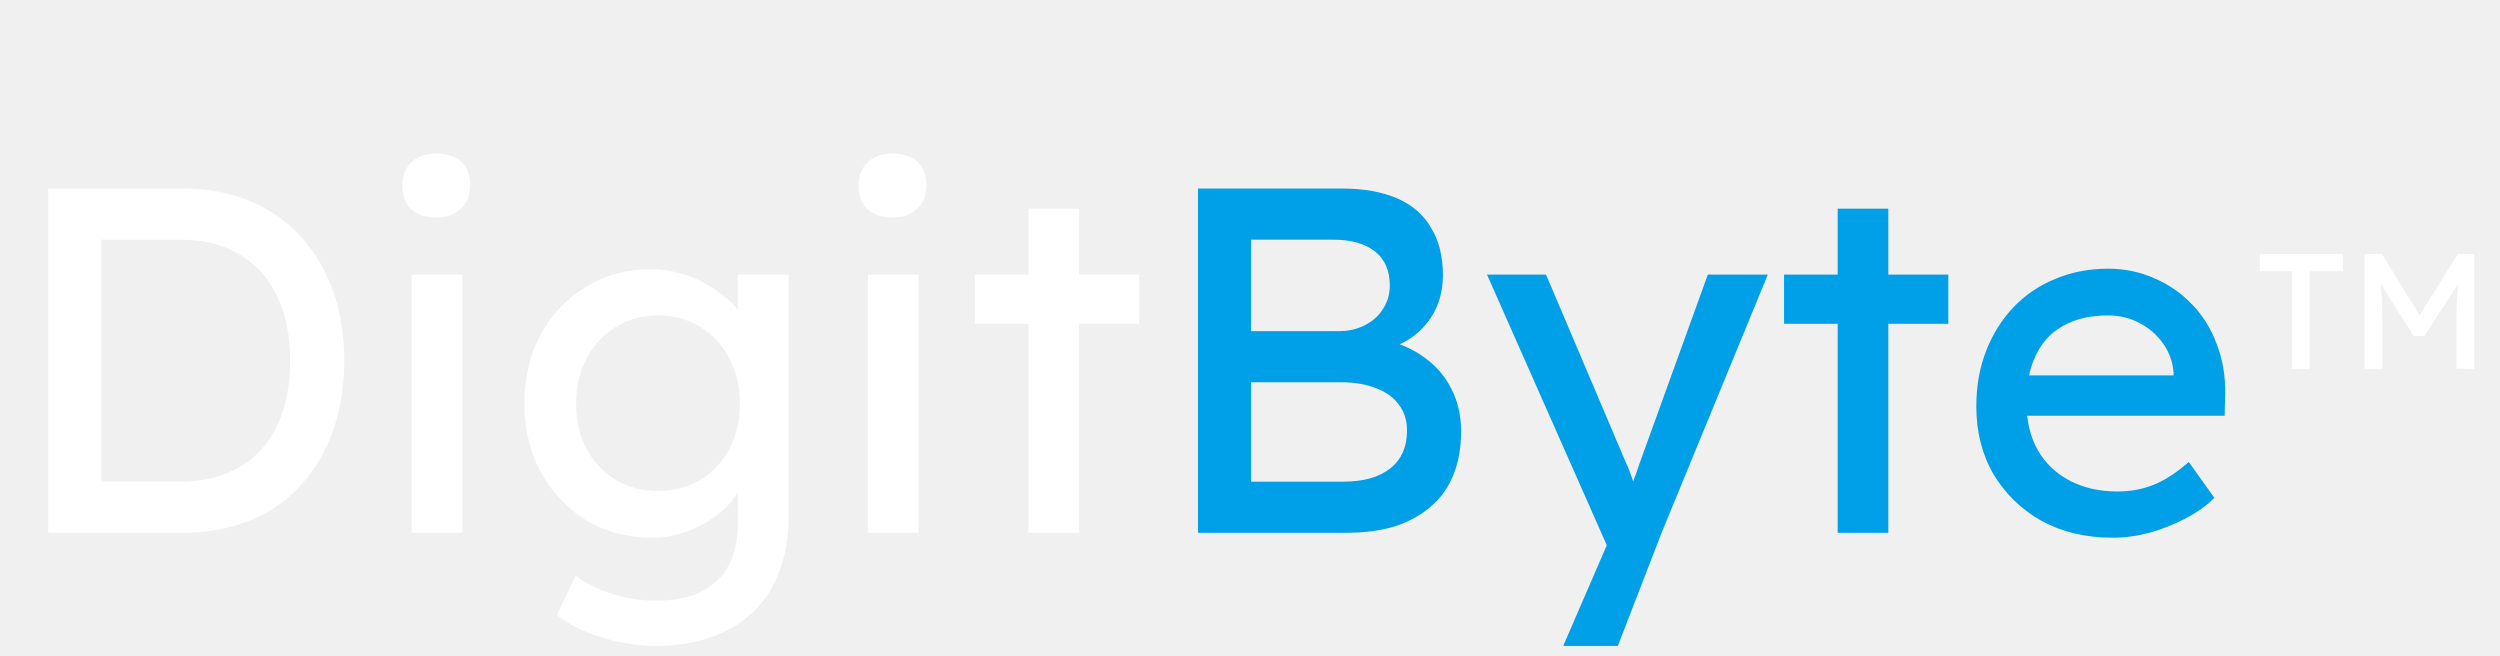
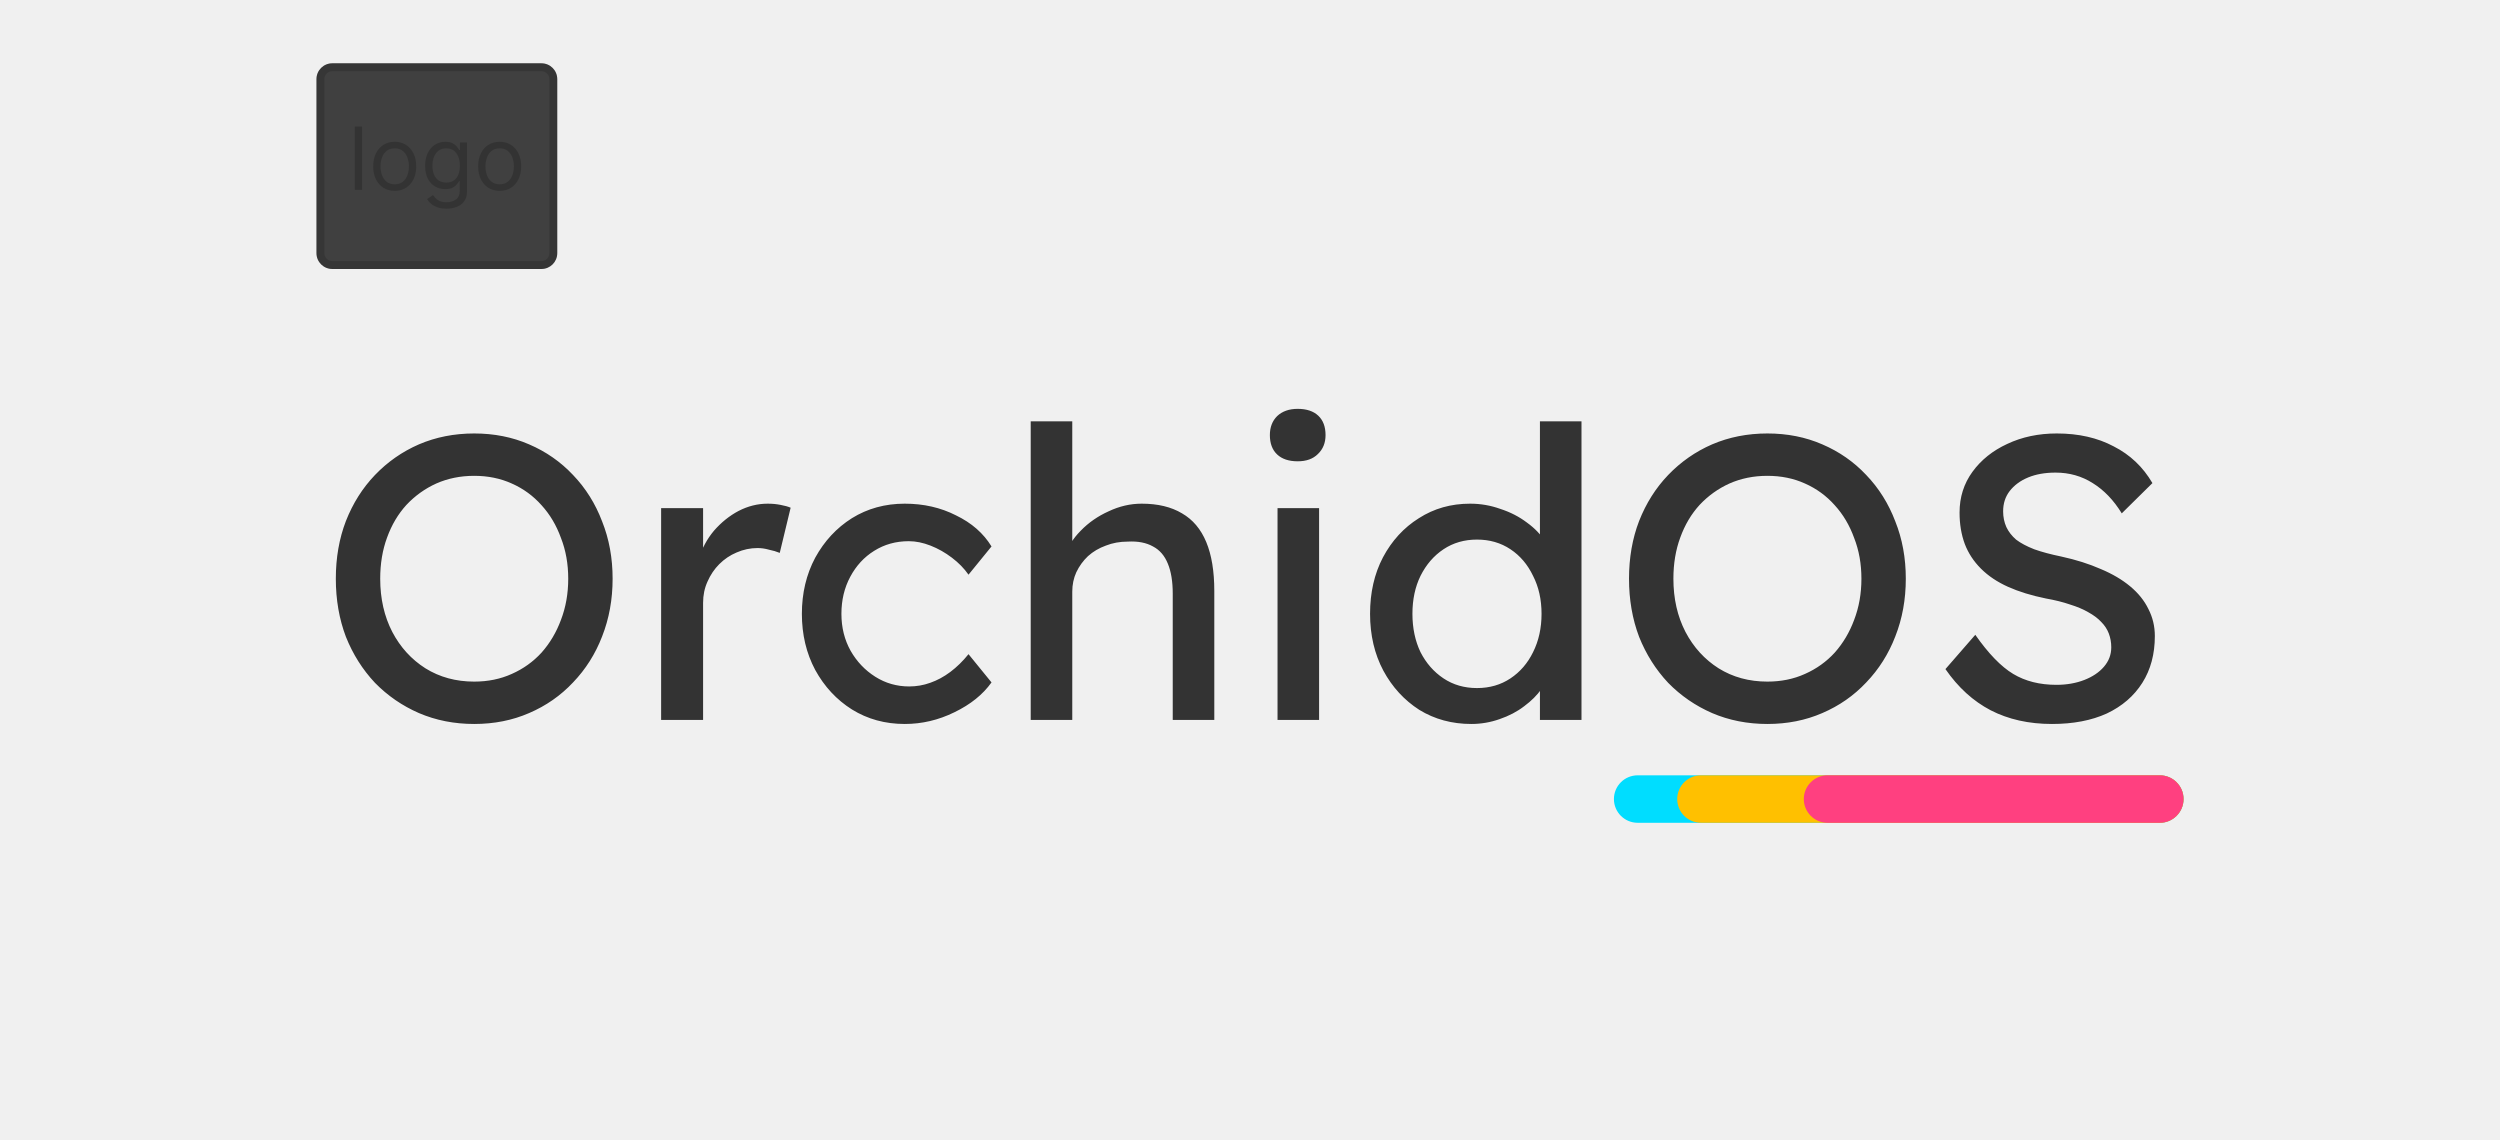
- <svg xmlns="http://www.w3.org/2000/svg" width="61" height="16" viewBox="0 0 61 16" fill="none">
-   <g clip-path="url(#clip0_30_6)">
-     <path d="M1.176 13V4.6H4.464C5.064 4.6 5.604 4.7 6.084 4.9C6.572 5.1 6.988 5.388 7.332 5.764C7.676 6.14 7.94 6.584 8.124 7.096C8.308 7.608 8.4 8.176 8.4 8.8C8.4 9.424 8.308 9.996 8.124 10.516C7.94 11.028 7.676 11.472 7.332 11.848C6.996 12.216 6.584 12.5 6.096 12.7C5.608 12.9 5.064 13 4.464 13H1.176ZM2.472 11.884L2.436 11.752H4.404C4.828 11.752 5.204 11.684 5.532 11.548C5.868 11.412 6.148 11.22 6.372 10.972C6.604 10.716 6.78 10.404 6.9 10.036C7.02 9.668 7.08 9.256 7.08 8.8C7.08 8.344 7.02 7.936 6.9 7.576C6.78 7.208 6.604 6.896 6.372 6.64C6.14 6.384 5.86 6.188 5.532 6.052C5.204 5.916 4.828 5.848 4.404 5.848H2.4L2.472 5.74V11.884ZM10.045 13V6.7H11.281V13H10.045ZM10.645 5.308C10.381 5.308 10.177 5.24 10.033 5.104C9.889 4.968 9.817 4.776 9.817 4.528C9.817 4.296 9.889 4.108 10.033 3.964C10.185 3.82 10.389 3.748 10.645 3.748C10.909 3.748 11.113 3.816 11.257 3.952C11.401 4.088 11.473 4.28 11.473 4.528C11.473 4.76 11.397 4.948 11.245 5.092C11.101 5.236 10.901 5.308 10.645 5.308ZM16 15.76C15.552 15.76 15.104 15.688 14.656 15.544C14.216 15.408 13.86 15.228 13.588 15.004L14.044 14.044C14.284 14.228 14.58 14.376 14.932 14.488C15.292 14.6 15.648 14.656 16 14.656C16.44 14.656 16.808 14.584 17.104 14.44C17.4 14.296 17.624 14.084 17.776 13.804C17.928 13.524 18.004 13.176 18.004 12.76V11.548L18.136 11.632C18.096 11.88 17.964 12.12 17.74 12.352C17.524 12.576 17.252 12.76 16.924 12.904C16.596 13.048 16.26 13.12 15.916 13.12C15.316 13.12 14.78 12.98 14.308 12.7C13.844 12.412 13.476 12.024 13.204 11.536C12.932 11.04 12.796 10.476 12.796 9.844C12.796 9.212 12.928 8.652 13.192 8.164C13.464 7.668 13.832 7.28 14.296 7C14.768 6.712 15.296 6.568 15.88 6.568C16.12 6.568 16.352 6.6 16.576 6.664C16.8 6.72 17.008 6.804 17.2 6.916C17.392 7.02 17.564 7.136 17.716 7.264C17.868 7.392 17.992 7.528 18.088 7.672C18.184 7.816 18.244 7.952 18.268 8.08L18.004 8.176V6.7H19.24V12.616C19.24 13.12 19.164 13.564 19.012 13.948C18.868 14.34 18.656 14.668 18.376 14.932C18.096 15.204 17.756 15.408 17.356 15.544C16.956 15.688 16.504 15.76 16 15.76ZM16.048 11.98C16.44 11.98 16.788 11.888 17.092 11.704C17.396 11.52 17.632 11.268 17.8 10.948C17.968 10.628 18.052 10.26 18.052 9.844C18.052 9.428 17.964 9.06 17.788 8.74C17.62 8.412 17.384 8.156 17.08 7.972C16.784 7.788 16.44 7.696 16.048 7.696C15.664 7.696 15.32 7.792 15.016 7.984C14.72 8.168 14.484 8.424 14.308 8.752C14.14 9.072 14.056 9.436 14.056 9.844C14.056 10.252 14.14 10.62 14.308 10.948C14.484 11.268 14.72 11.52 15.016 11.704C15.32 11.888 15.664 11.98 16.048 11.98ZM21.177 13V6.7H22.413V13H21.177ZM21.777 5.308C21.513 5.308 21.309 5.24 21.165 5.104C21.021 4.968 20.949 4.776 20.949 4.528C20.949 4.296 21.021 4.108 21.165 3.964C21.317 3.82 21.521 3.748 21.777 3.748C22.041 3.748 22.245 3.816 22.389 3.952C22.533 4.088 22.605 4.28 22.605 4.528C22.605 4.76 22.529 4.948 22.377 5.092C22.233 5.236 22.033 5.308 21.777 5.308ZM25.093 13V5.092H26.329V13H25.093ZM23.785 7.9V6.7H27.793V7.9H23.785Z" fill="white" />
-     <path d="M29.231 13V4.6H32.735C33.271 4.6 33.723 4.68 34.091 4.84C34.459 5 34.735 5.24 34.919 5.56C35.111 5.872 35.207 6.256 35.207 6.712C35.207 7.168 35.079 7.556 34.823 7.876C34.575 8.196 34.227 8.416 33.779 8.536V8.296C34.155 8.376 34.483 8.52 34.763 8.728C35.043 8.928 35.259 9.18 35.411 9.484C35.571 9.788 35.651 10.136 35.651 10.528C35.651 10.928 35.587 11.284 35.459 11.596C35.339 11.9 35.155 12.156 34.907 12.364C34.667 12.572 34.375 12.732 34.031 12.844C33.687 12.948 33.295 13 32.855 13H29.231ZM30.527 11.752H32.783C33.271 11.752 33.651 11.644 33.923 11.428C34.195 11.212 34.331 10.904 34.331 10.504C34.331 10.256 34.263 10.044 34.127 9.868C33.999 9.692 33.815 9.56 33.575 9.472C33.335 9.376 33.051 9.328 32.723 9.328H30.527V11.752ZM30.527 8.08H32.663C32.903 8.08 33.115 8.032 33.299 7.936C33.491 7.84 33.639 7.708 33.743 7.54C33.855 7.372 33.911 7.18 33.911 6.964C33.911 6.604 33.791 6.328 33.551 6.136C33.311 5.944 32.967 5.848 32.519 5.848H30.527V8.08ZM38.143 15.76L39.415 12.82L39.427 13.804L36.283 6.7H37.723L39.691 11.332C39.731 11.412 39.779 11.536 39.835 11.704C39.891 11.864 39.939 12.024 39.979 12.184L39.667 12.256C39.731 12.088 39.791 11.92 39.847 11.752C39.911 11.584 39.971 11.416 40.027 11.248L41.671 6.7H43.135L40.543 13L39.475 15.76H38.143ZM44.839 13V5.092H46.075V13H44.839ZM43.531 7.9V6.7H47.539V7.9H43.531ZM51.546 13.12C50.898 13.12 50.322 12.984 49.818 12.712C49.322 12.432 48.93 12.052 48.642 11.572C48.362 11.092 48.222 10.54 48.222 9.916C48.222 9.42 48.302 8.968 48.462 8.56C48.622 8.152 48.842 7.8 49.122 7.504C49.41 7.2 49.75 6.968 50.142 6.808C50.542 6.64 50.974 6.556 51.438 6.556C51.846 6.556 52.226 6.636 52.578 6.796C52.93 6.948 53.234 7.16 53.49 7.432C53.754 7.704 53.954 8.028 54.09 8.404C54.234 8.772 54.302 9.176 54.294 9.616L54.282 10.144H49.134L48.858 9.16H53.214L53.034 9.364V9.076C53.01 8.812 52.922 8.576 52.77 8.368C52.618 8.16 52.426 7.996 52.194 7.876C51.962 7.756 51.71 7.696 51.438 7.696C51.006 7.696 50.642 7.78 50.346 7.948C50.05 8.108 49.826 8.348 49.674 8.668C49.522 8.98 49.446 9.368 49.446 9.832C49.446 10.272 49.538 10.656 49.722 10.984C49.906 11.304 50.166 11.552 50.502 11.728C50.838 11.904 51.226 11.992 51.666 11.992C51.978 11.992 52.266 11.94 52.53 11.836C52.802 11.732 53.094 11.544 53.406 11.272L54.03 12.148C53.838 12.34 53.602 12.508 53.322 12.652C53.05 12.796 52.758 12.912 52.446 13C52.142 13.08 51.842 13.12 51.546 13.12Z" fill="#00A0E8" />
-     <path d="M55.924 9V6.616H55.14V6.2H57.164V6.616H56.356V9H55.924ZM57.697 9V6.2H58.121L59.141 7.86L58.937 7.856L59.969 6.2H60.369V9H59.937V7.852C59.937 7.612 59.942 7.396 59.953 7.204C59.966 7.012 59.987 6.821 60.017 6.632L60.073 6.78L59.157 8.196H58.893L58.005 6.796L58.049 6.632C58.078 6.811 58.098 6.995 58.109 7.184C58.122 7.371 58.129 7.593 58.129 7.852V9H57.697Z" fill="white" />
-   </g>
-   <defs>
-     <clipPath id="clip0_30_6">
-       <rect width="61" height="16" fill="white" />
-     </clipPath>
-   </defs>
+ <svg xmlns="http://www.w3.org/2000/svg" width="316" height="144" viewBox="0 0 316 144" fill="none">
+   <path d="M59.941 91.51C57.425 91.51 55.096 91.051 52.954 90.133C50.846 89.215 48.993 87.94 47.395 86.308C45.831 84.642 44.607 82.704 43.723 80.494C42.873 78.25 42.448 75.802 42.448 73.15C42.448 70.498 42.873 68.067 43.723 65.857C44.607 63.613 45.831 61.675 47.395 60.043C48.993 58.377 50.846 57.085 52.954 56.167C55.096 55.249 57.425 54.79 59.941 54.79C62.457 54.79 64.769 55.249 66.877 56.167C69.019 57.085 70.872 58.377 72.436 60.043C74.034 61.709 75.258 63.664 76.108 65.908C76.992 68.118 77.434 70.532 77.434 73.15C77.434 75.768 76.992 78.199 76.108 80.443C75.258 82.653 74.034 84.591 72.436 86.257C70.872 87.923 69.019 89.215 66.877 90.133C64.769 91.051 62.457 91.51 59.941 91.51ZM59.941 86.155C61.675 86.155 63.256 85.832 64.684 85.186C66.146 84.54 67.404 83.639 68.458 82.483C69.512 81.293 70.328 79.916 70.906 78.352C71.518 76.754 71.824 75.02 71.824 73.15C71.824 71.28 71.518 69.563 70.906 67.999C70.328 66.401 69.512 65.024 68.458 63.868C67.404 62.678 66.146 61.76 64.684 61.114C63.256 60.468 61.675 60.145 59.941 60.145C58.207 60.145 56.609 60.468 55.147 61.114C53.719 61.76 52.461 62.661 51.373 63.817C50.319 64.973 49.503 66.35 48.925 67.948C48.347 69.512 48.058 71.246 48.058 73.15C48.058 75.666 48.568 77.91 49.588 79.882C50.608 81.82 52.002 83.35 53.77 84.472C55.572 85.594 57.629 86.155 59.941 86.155ZM83.566 91V64.225H88.87V72.64L88.36 70.6C88.734 69.308 89.363 68.135 90.247 67.081C91.165 66.027 92.202 65.194 93.358 64.582C94.548 63.97 95.772 63.664 97.03 63.664C97.608 63.664 98.152 63.715 98.662 63.817C99.206 63.919 99.631 64.038 99.937 64.174L98.56 69.886C98.152 69.716 97.693 69.58 97.183 69.478C96.707 69.342 96.231 69.274 95.755 69.274C94.837 69.274 93.953 69.461 93.103 69.835C92.287 70.175 91.556 70.668 90.91 71.314C90.298 71.926 89.805 72.657 89.431 73.507C89.057 74.323 88.87 75.224 88.87 76.21V91H83.566ZM114.362 91.51C111.88 91.51 109.653 90.898 107.681 89.674C105.743 88.45 104.196 86.784 103.04 84.676C101.918 82.568 101.357 80.205 101.357 77.587C101.357 74.969 101.918 72.606 103.04 70.498C104.196 68.39 105.743 66.724 107.681 65.5C109.653 64.276 111.88 63.664 114.362 63.664C116.742 63.664 118.901 64.157 120.839 65.143C122.811 66.095 124.307 67.404 125.327 69.07L122.42 72.64C121.876 71.858 121.179 71.144 120.329 70.498C119.479 69.852 118.578 69.342 117.626 68.968C116.674 68.594 115.756 68.407 114.872 68.407C113.24 68.407 111.778 68.815 110.486 69.631C109.228 70.413 108.225 71.501 107.477 72.895C106.729 74.289 106.355 75.853 106.355 77.587C106.355 79.321 106.746 80.885 107.528 82.279C108.31 83.639 109.347 84.727 110.639 85.543C111.931 86.359 113.359 86.767 114.923 86.767C115.841 86.767 116.725 86.614 117.575 86.308C118.459 86.002 119.309 85.543 120.125 84.931C120.941 84.319 121.706 83.571 122.42 82.687L125.327 86.257C124.239 87.787 122.675 89.045 120.635 90.031C118.629 91.017 116.538 91.51 114.362 91.51ZM130.282 91V53.26H135.535V69.733L134.617 70.345C134.957 69.155 135.62 68.067 136.606 67.081C137.592 66.061 138.765 65.245 140.125 64.633C141.485 63.987 142.879 63.664 144.307 63.664C146.347 63.664 148.047 64.072 149.407 64.888C150.767 65.67 151.787 66.877 152.467 68.509C153.147 70.141 153.487 72.198 153.487 74.68V91H148.234V75.037C148.234 73.507 148.03 72.249 147.622 71.263C147.214 70.243 146.585 69.512 145.735 69.07C144.885 68.594 143.831 68.39 142.573 68.458C141.553 68.458 140.618 68.628 139.768 68.968C138.918 69.274 138.17 69.716 137.524 70.294C136.912 70.872 136.419 71.552 136.045 72.334C135.705 73.082 135.535 73.898 135.535 74.782V91H132.934C132.492 91 132.05 91 131.608 91C131.166 91 130.724 91 130.282 91ZM161.48 91V64.225H166.733V91H161.48ZM164.03 58.309C162.908 58.309 162.041 58.02 161.429 57.442C160.817 56.864 160.511 56.048 160.511 54.994C160.511 54.008 160.817 53.209 161.429 52.597C162.075 51.985 162.942 51.679 164.03 51.679C165.152 51.679 166.019 51.968 166.631 52.546C167.243 53.124 167.549 53.94 167.549 54.994C167.549 55.98 167.226 56.779 166.58 57.391C165.968 58.003 165.118 58.309 164.03 58.309ZM185.977 91.51C183.529 91.51 181.336 90.915 179.398 89.725C177.494 88.501 175.981 86.852 174.859 84.778C173.737 82.67 173.176 80.273 173.176 77.587C173.176 74.901 173.72 72.521 174.808 70.447C175.93 68.339 177.443 66.69 179.347 65.5C181.251 64.276 183.41 63.664 185.824 63.664C187.15 63.664 188.425 63.885 189.649 64.327C190.907 64.735 192.029 65.313 193.015 66.061C194.001 66.775 194.766 67.574 195.31 68.458C195.888 69.308 196.177 70.175 196.177 71.059L194.647 71.161V53.26H199.9V91H194.647V84.625H195.667C195.667 85.441 195.395 86.257 194.851 87.073C194.307 87.855 193.576 88.586 192.658 89.266C191.774 89.946 190.737 90.49 189.547 90.898C188.391 91.306 187.201 91.51 185.977 91.51ZM186.691 86.971C188.289 86.971 189.7 86.563 190.924 85.747C192.148 84.931 193.1 83.826 193.78 82.432C194.494 81.004 194.851 79.389 194.851 77.587C194.851 75.785 194.494 74.187 193.78 72.793C193.1 71.365 192.148 70.243 190.924 69.427C189.7 68.611 188.289 68.203 186.691 68.203C185.093 68.203 183.682 68.611 182.458 69.427C181.234 70.243 180.265 71.365 179.551 72.793C178.871 74.187 178.531 75.785 178.531 77.587C178.531 79.389 178.871 81.004 179.551 82.432C180.265 83.826 181.234 84.931 182.458 85.747C183.682 86.563 185.093 86.971 186.691 86.971ZM223.4 91.51C220.884 91.51 218.555 91.051 216.413 90.133C214.305 89.215 212.452 87.94 210.854 86.308C209.29 84.642 208.066 82.704 207.182 80.494C206.332 78.25 205.907 75.802 205.907 73.15C205.907 70.498 206.332 68.067 207.182 65.857C208.066 63.613 209.29 61.675 210.854 60.043C212.452 58.377 214.305 57.085 216.413 56.167C218.555 55.249 220.884 54.79 223.4 54.79C225.916 54.79 228.228 55.249 230.336 56.167C232.478 57.085 234.331 58.377 235.895 60.043C237.493 61.709 238.717 63.664 239.567 65.908C240.451 68.118 240.893 70.532 240.893 73.15C240.893 75.768 240.451 78.199 239.567 80.443C238.717 82.653 237.493 84.591 235.895 86.257C234.331 87.923 232.478 89.215 230.336 90.133C228.228 91.051 225.916 91.51 223.4 91.51ZM223.4 86.155C225.134 86.155 226.715 85.832 228.143 85.186C229.605 84.54 230.863 83.639 231.917 82.483C232.971 81.293 233.787 79.916 234.365 78.352C234.977 76.754 235.283 75.02 235.283 73.15C235.283 71.28 234.977 69.563 234.365 67.999C233.787 66.401 232.971 65.024 231.917 63.868C230.863 62.678 229.605 61.76 228.143 61.114C226.715 60.468 225.134 60.145 223.4 60.145C221.666 60.145 220.068 60.468 218.606 61.114C217.178 61.76 215.92 62.661 214.832 63.817C213.778 64.973 212.962 66.35 212.384 67.948C211.806 69.512 211.517 71.246 211.517 73.15C211.517 75.666 212.027 77.91 213.047 79.882C214.067 81.82 215.461 83.35 217.229 84.472C219.031 85.594 221.088 86.155 223.4 86.155ZM259.367 91.51C256.443 91.51 253.859 90.932 251.615 89.776C249.405 88.62 247.501 86.886 245.903 84.574L249.677 80.239C251.343 82.619 252.941 84.268 254.471 85.186C256.001 86.104 257.82 86.563 259.928 86.563C261.22 86.563 262.393 86.359 263.447 85.951C264.501 85.543 265.334 84.982 265.946 84.268C266.558 83.554 266.864 82.738 266.864 81.82C266.864 81.208 266.762 80.63 266.558 80.086C266.354 79.542 266.031 79.049 265.589 78.607C265.181 78.165 264.637 77.757 263.957 77.383C263.311 77.009 262.546 76.686 261.662 76.414C260.778 76.108 259.758 75.853 258.602 75.649C256.766 75.275 255.168 74.782 253.808 74.17C252.448 73.558 251.309 72.793 250.391 71.875C249.473 70.957 248.793 69.92 248.351 68.764C247.909 67.574 247.688 66.248 247.688 64.786C247.688 62.848 248.232 61.131 249.32 59.635C250.408 58.139 251.87 56.966 253.706 56.116C255.576 55.232 257.667 54.79 259.979 54.79C262.733 54.79 265.13 55.334 267.17 56.422C269.244 57.476 270.876 59.023 272.066 61.063L268.19 64.888C267.17 63.222 265.946 61.947 264.518 61.063C263.124 60.179 261.56 59.737 259.826 59.737C258.5 59.737 257.344 59.941 256.358 60.349C255.372 60.757 254.59 61.335 254.012 62.083C253.468 62.797 253.196 63.647 253.196 64.633C253.196 65.347 253.332 66.01 253.604 66.622C253.876 67.2 254.284 67.727 254.828 68.203C255.406 68.645 256.171 69.053 257.123 69.427C258.075 69.767 259.214 70.073 260.54 70.345C262.41 70.753 264.076 71.28 265.538 71.926C267 72.538 268.241 73.269 269.261 74.119C270.281 74.969 271.046 75.921 271.556 76.975C272.1 78.029 272.372 79.168 272.372 80.392C272.372 82.67 271.845 84.642 270.791 86.308C269.737 87.974 268.241 89.266 266.303 90.184C264.365 91.068 262.053 91.51 259.367 91.51Z" fill="#333" />
+   <rect x="204" y="98" width="72" height="6" rx="3" fill="#00DDFF" />
+   <rect x="212" y="98" width="64" height="6" rx="3" fill="#FFC000" />
+   <rect x="228" y="98" width="48" height="6" rx="3" fill="#FF4080" />
+   <rect x="40" y="8" width="30.438" height="26" rx="2" fill="#404040" />
+   <rect x="40.5" y="8.5" width="29.438" height="25" rx="1.5" stroke="black" stroke-opacity="0.149" />
+   <path d="M45.766 16V24H44.844V16H45.766ZM49.892 24.125C49.35 24.125 48.875 23.996 48.466 23.738C48.06 23.48 47.742 23.12 47.513 22.656C47.286 22.193 47.173 21.651 47.173 21.031C47.173 20.406 47.286 19.861 47.513 19.395C47.742 18.928 48.06 18.566 48.466 18.309C48.875 18.051 49.35 17.922 49.892 17.922C50.433 17.922 50.907 18.051 51.313 18.309C51.722 18.566 52.04 18.928 52.267 19.395C52.496 19.861 52.61 20.406 52.61 21.031C52.61 21.651 52.496 22.193 52.267 22.656C52.04 23.12 51.722 23.48 51.313 23.738C50.907 23.996 50.433 24.125 49.892 24.125ZM49.892 23.297C50.303 23.297 50.642 23.191 50.907 22.98C51.173 22.77 51.37 22.492 51.497 22.148C51.625 21.805 51.688 21.432 51.688 21.031C51.688 20.63 51.625 20.256 51.497 19.91C51.37 19.564 51.173 19.284 50.907 19.07C50.642 18.857 50.303 18.75 49.892 18.75C49.48 18.75 49.142 18.857 48.876 19.07C48.61 19.284 48.414 19.564 48.286 19.91C48.158 20.256 48.095 20.63 48.095 21.031C48.095 21.432 48.158 21.805 48.286 22.148C48.414 22.492 48.61 22.77 48.876 22.98C49.142 23.191 49.48 23.297 49.892 23.297ZM56.44 26.375C55.994 26.375 55.611 26.318 55.291 26.203C54.971 26.091 54.704 25.943 54.49 25.758C54.279 25.576 54.111 25.38 53.986 25.172L54.721 24.656C54.804 24.766 54.91 24.891 55.037 25.031C55.165 25.174 55.339 25.298 55.56 25.402C55.785 25.509 56.078 25.562 56.44 25.562C56.924 25.562 57.324 25.445 57.639 25.211C57.954 24.977 58.111 24.609 58.111 24.109V22.891H58.033C57.965 23 57.869 23.135 57.744 23.297C57.622 23.456 57.445 23.598 57.213 23.723C56.984 23.845 56.674 23.906 56.283 23.906C55.799 23.906 55.364 23.792 54.978 23.562C54.596 23.333 54.292 23 54.068 22.562C53.847 22.125 53.736 21.594 53.736 20.969C53.736 20.354 53.844 19.819 54.06 19.363C54.277 18.905 54.578 18.551 54.963 18.301C55.348 18.048 55.794 17.922 56.299 17.922C56.69 17.922 56.999 17.987 57.228 18.117C57.46 18.245 57.637 18.391 57.76 18.555C57.885 18.716 57.981 18.849 58.049 18.953H58.143V18H59.033V24.172C59.033 24.688 58.916 25.107 58.682 25.43C58.45 25.755 58.137 25.994 57.744 26.145C57.353 26.298 56.919 26.375 56.44 26.375ZM56.408 23.078C56.778 23.078 57.09 22.994 57.346 22.824C57.601 22.655 57.795 22.412 57.928 22.094C58.06 21.776 58.127 21.396 58.127 20.953C58.127 20.521 58.062 20.139 57.932 19.809C57.801 19.478 57.609 19.219 57.353 19.031C57.098 18.844 56.783 18.75 56.408 18.75C56.018 18.75 55.692 18.849 55.432 19.047C55.174 19.245 54.98 19.51 54.85 19.844C54.722 20.177 54.658 20.547 54.658 20.953C54.658 21.37 54.723 21.738 54.853 22.059C54.986 22.376 55.182 22.626 55.44 22.809C55.7 22.988 56.023 23.078 56.408 23.078ZM63.158 24.125C62.617 24.125 62.141 23.996 61.732 23.738C61.326 23.48 61.008 23.12 60.779 22.656C60.553 22.193 60.44 21.651 60.44 21.031C60.44 20.406 60.553 19.861 60.779 19.395C61.008 18.928 61.326 18.566 61.732 18.309C62.141 18.051 62.617 17.922 63.158 17.922C63.7 17.922 64.174 18.051 64.58 18.309C64.989 18.566 65.307 18.928 65.533 19.395C65.762 19.861 65.877 20.406 65.877 21.031C65.877 21.651 65.762 22.193 65.533 22.656C65.307 23.12 64.989 23.48 64.58 23.738C64.174 23.996 63.7 24.125 63.158 24.125ZM63.158 23.297C63.57 23.297 63.908 23.191 64.174 22.98C64.439 22.77 64.636 22.492 64.764 22.148C64.891 21.805 64.955 21.432 64.955 21.031C64.955 20.63 64.891 20.256 64.764 19.91C64.636 19.564 64.439 19.284 64.174 19.07C63.908 18.857 63.57 18.75 63.158 18.75C62.747 18.75 62.408 18.857 62.143 19.07C61.877 19.284 61.68 19.564 61.553 19.91C61.425 20.256 61.361 20.63 61.361 21.031C61.361 21.432 61.425 21.805 61.553 22.148C61.68 22.492 61.877 22.77 62.143 22.98C62.408 23.191 62.747 23.297 63.158 23.297Z" fill="#333" />
</svg>
